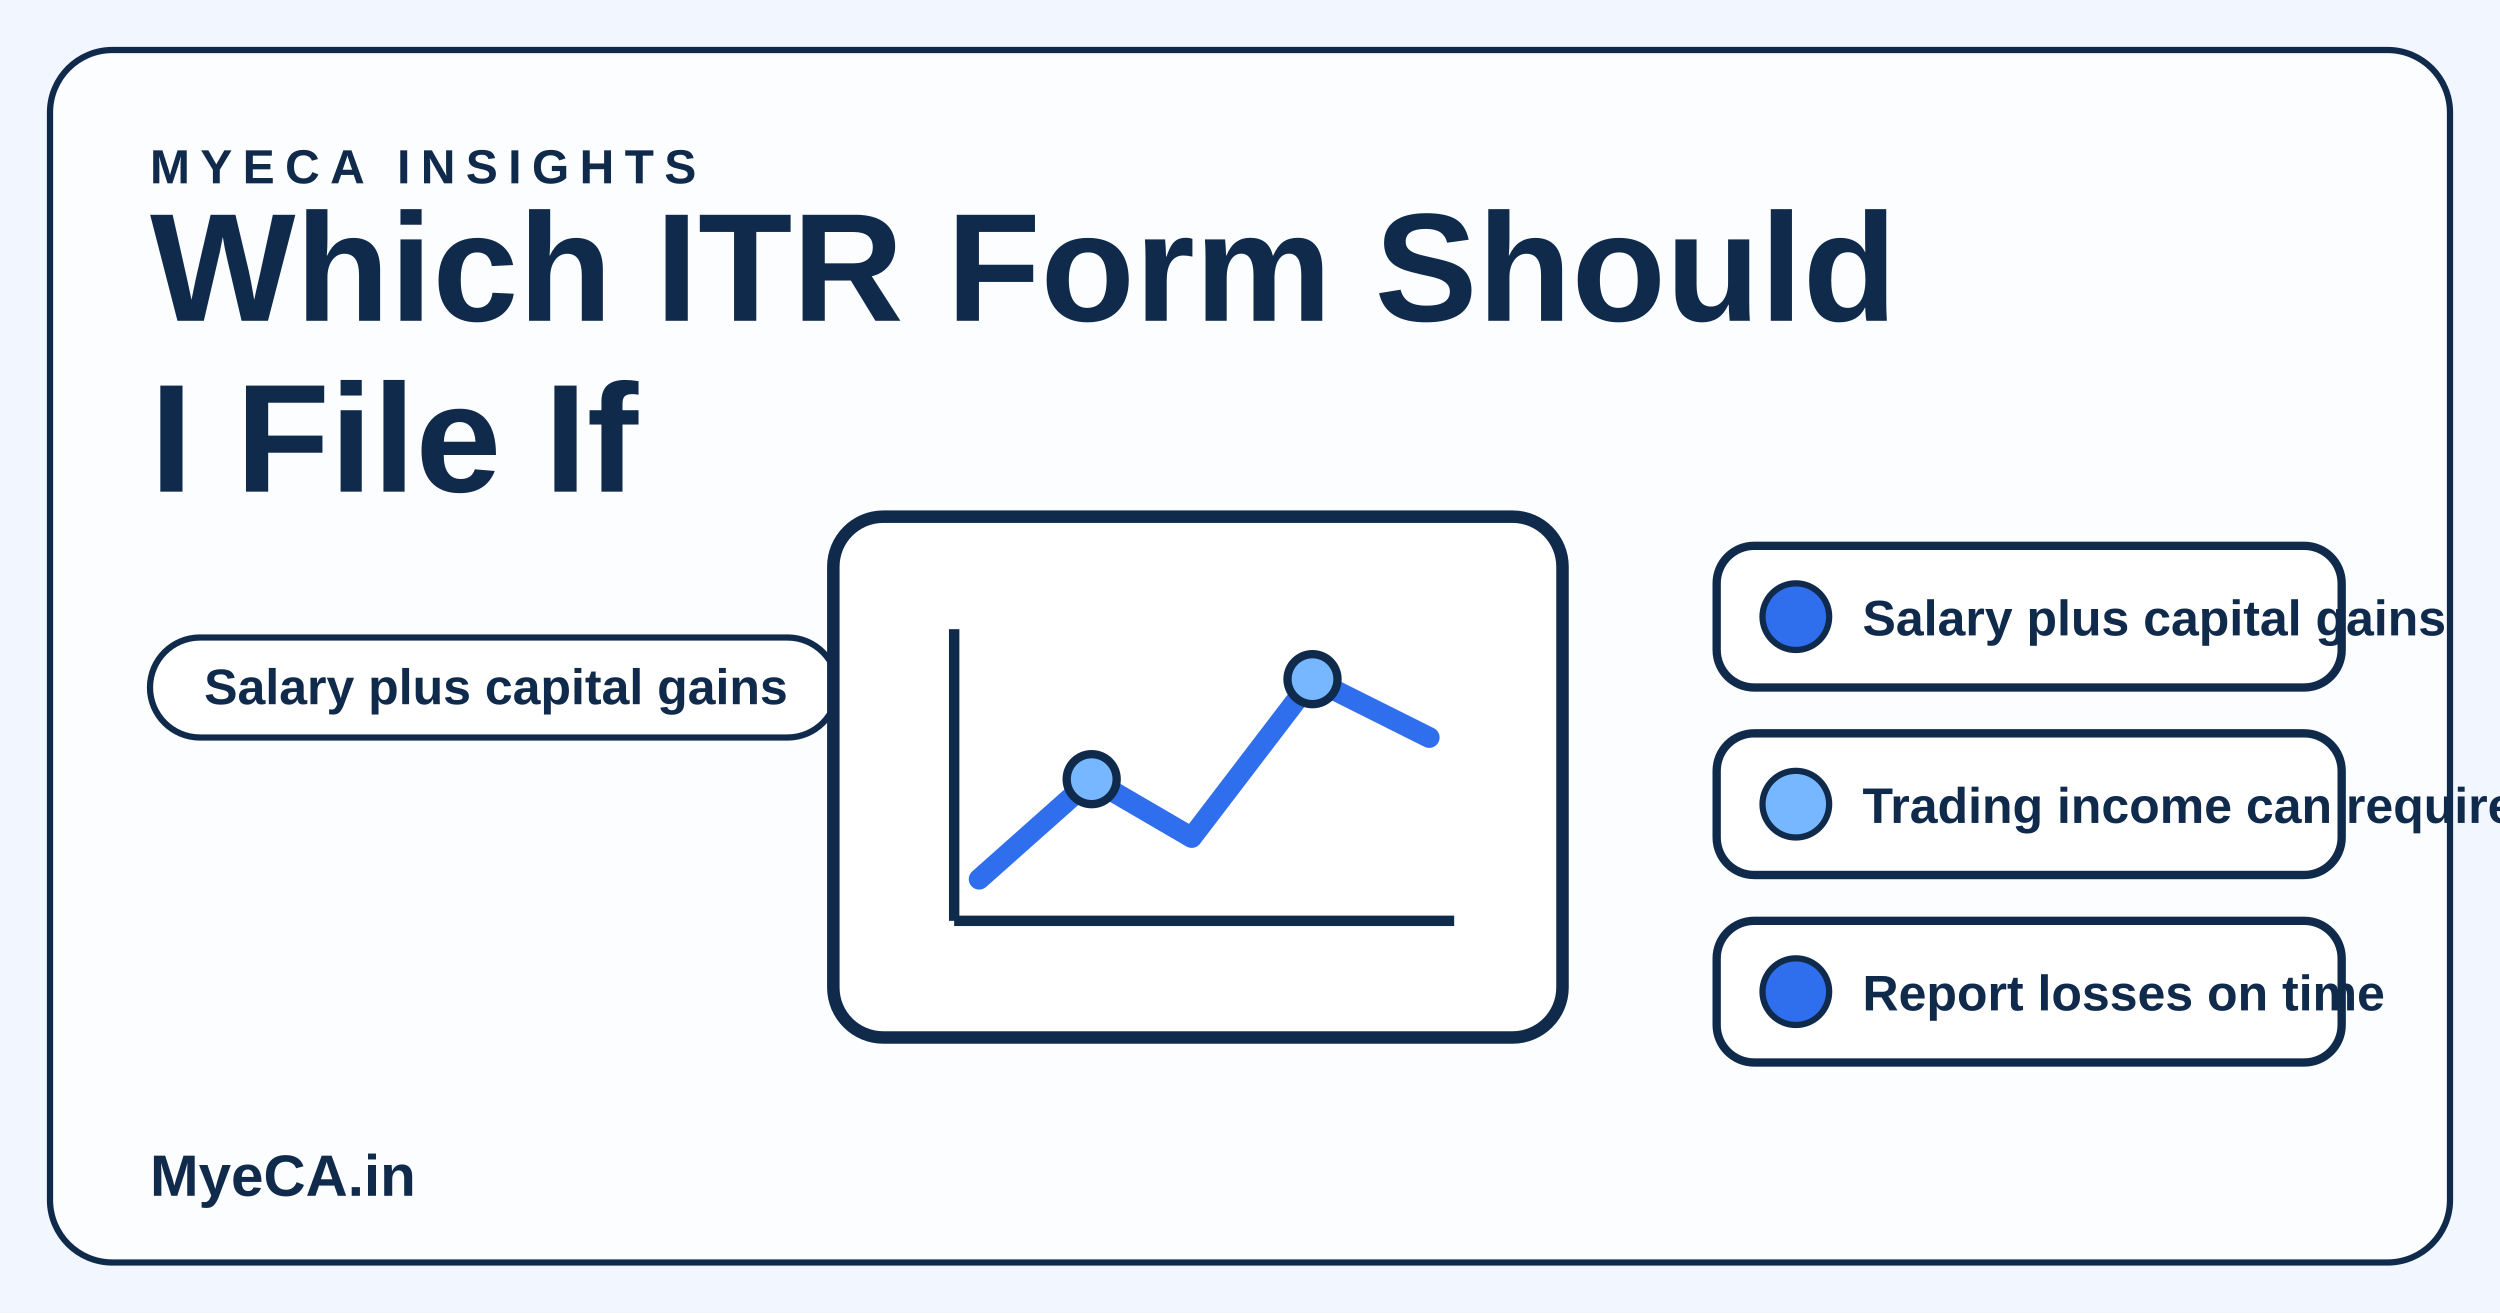
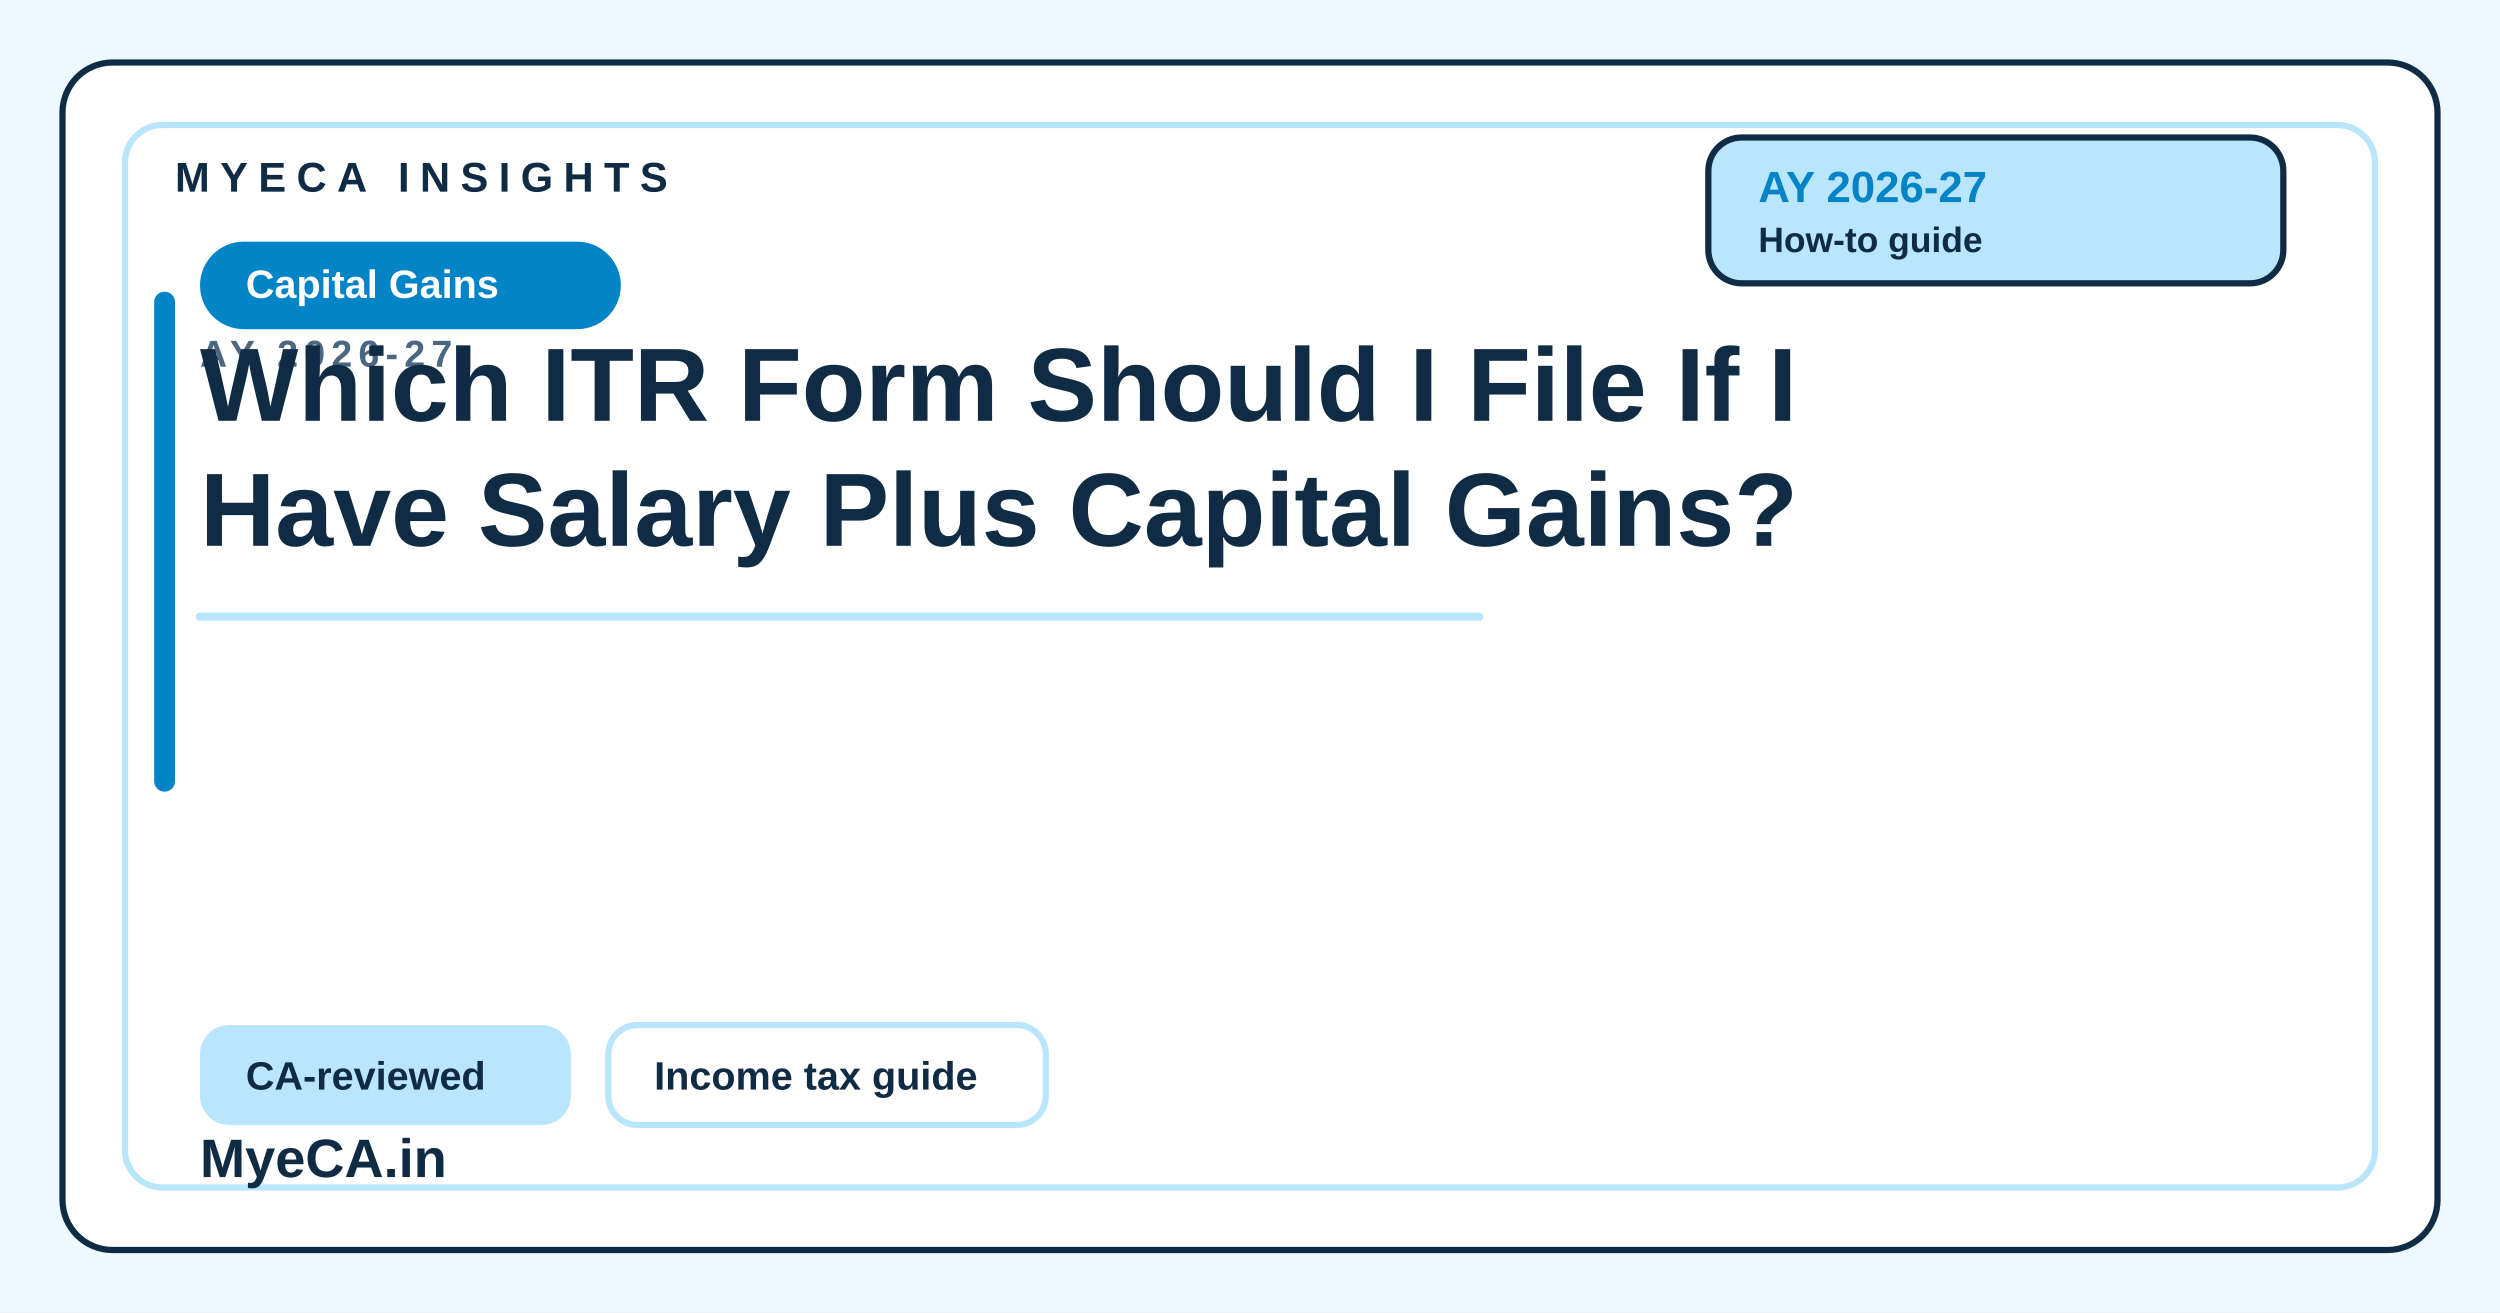
<svg xmlns="http://www.w3.org/2000/svg" width="1200" height="630" viewBox="0 0 1200 630" role="img" aria-labelledby="title desc">
-   <rect width="1200" height="630" fill="#f2f7ff" />
-   <rect x="24" y="24" width="1152" height="582" rx="30" fill="#fbfdff" stroke="#102a4c" stroke-width="3" />
-   <text x="72" y="88" font-family="Arial, Helvetica, sans-serif" font-size="23" font-weight="800" letter-spacing="5" fill="#102a4c">MYECA INSIGHTS</text>
-   <text x="72" y="154" font-family="Arial, Helvetica, sans-serif" font-size="74" font-weight="900" fill="#102a4c">Which ITR Form Should</text>
-   <text x="72" y="236" font-family="Arial, Helvetica, sans-serif" font-size="74" font-weight="900" fill="#102a4c">I File If</text>
-   <rect x="72" y="306" width="330" height="48" rx="24" fill="#fff" stroke="#102a4c" stroke-width="3" />
-   <text x="98" y="338" font-family="Arial, Helvetica, sans-serif" font-size="24" font-weight="800" fill="#102a4c">Salary plus capital gains</text>
-   <g transform="translate(400 248)">
-     <rect x="0" y="0" width="350" height="250" rx="24" fill="#fff" stroke="#102a4c" stroke-width="6" />
-     <line x1="58" y1="194" x2="298" y2="194" stroke="#102a4c" stroke-width="5" />
-     <line x1="58" y1="54" x2="58" y2="194" stroke="#102a4c" stroke-width="5" />
-     <path d="M70 174l54-48 48 28 58-76 56 28" fill="none" stroke="#2f6fed" stroke-width="10" stroke-linecap="round" stroke-linejoin="round" />
-     <circle cx="124" cy="126" r="12" fill="#77b7ff" stroke="#102a4c" stroke-width="4" />
-     <circle cx="230" cy="78" r="12" fill="#77b7ff" stroke="#102a4c" stroke-width="4" />
+   <rect width="1200" height="630" fill="#eef8ff" />
+   <rect x="30" y="30" width="1140" height="570" rx="24" fill="#ffffff" stroke="#102b44" stroke-width="3" />
+   <rect x="60" y="60" width="1080" height="510" rx="18" fill="none" stroke="#bae6fd" stroke-width="3" />
+   <rect x="74" y="140" width="10" height="240" rx="5" fill="#0284c7" />
+   <text x="84" y="92" font-family="Arial, Helvetica, sans-serif" font-size="20" font-weight="900" letter-spacing="5" fill="#102b44">MYECA INSIGHTS</text>
+   <g transform="translate(820 66)">
+     <rect x="0" y="0" width="276" height="70" rx="16" fill="#bae6fd" stroke="#102b44" stroke-width="3" />
+     <text x="24" y="31" font-family="Arial, Helvetica, sans-serif" font-size="21" font-weight="900" fill="#0284c7">AY 2026-27</text>
+     <text x="24" y="55" font-family="Arial, Helvetica, sans-serif" font-size="17" font-weight="800" fill="#102b44">How-to guide</text>
  </g>
-   <g transform="translate(824 262)">
-     <rect x="0" y="0" width="300" height="68" rx="18" fill="#fff" stroke="#102a4c" stroke-width="4" />
-     <circle cx="38" cy="34" r="16" fill="#2f6fed" stroke="#102a4c" stroke-width="3" />
-     <text x="70" y="43" font-family="Arial, Helvetica, sans-serif" font-size="24" font-weight="800" fill="#102a4c">Salary plus capital gains</text>
+   <rect x="96" y="116" width="202" height="42" rx="21" fill="#0284c7" />
+   <text x="118" y="143" font-family="Arial, Helvetica, sans-serif" font-size="19" font-weight="900" fill="#ffffff">Capital Gains</text>
+   <text x="96" y="176" font-family="Arial, Helvetica, sans-serif" font-size="18" font-weight="900" letter-spacing="3" fill="#4a6680">AY 2026-27</text>
+   <text x="96" y="202" font-family="Arial, Helvetica, sans-serif" font-size="50" font-weight="900" fill="#102b44">Which ITR Form Should I File If I</text>
+   <text x="96" y="262" font-family="Arial, Helvetica, sans-serif" font-size="50" font-weight="900" fill="#102b44">Have Salary Plus Capital Gains?</text>
+   <line x1="96" y1="296" x2="710" y2="296" stroke="#bae6fd" stroke-width="4" stroke-linecap="round" />
+   <g transform="translate(96 492)">
+     <rect x="0" y="0" width="178" height="48" rx="14" fill="#bae6fd" />
+     <text x="22" y="31" font-family="Arial, Helvetica, sans-serif" font-size="19" font-weight="900" fill="#102b44">CA-reviewed</text>
  </g>
-   <g transform="translate(824 352)">
-     <rect x="0" y="0" width="300" height="68" rx="18" fill="#fff" stroke="#102a4c" stroke-width="4" />
-     <circle cx="38" cy="34" r="16" fill="#77b7ff" stroke="#102a4c" stroke-width="3" />
-     <text x="70" y="43" font-family="Arial, Helvetica, sans-serif" font-size="24" font-weight="800" fill="#102a4c">Trading income can require</text>
+   <g transform="translate(292 492)">
+     <rect x="0" y="0" width="210" height="48" rx="14" fill="#ffffff" stroke="#bae6fd" stroke-width="3" />
+     <text x="22" y="31" font-family="Arial, Helvetica, sans-serif" font-size="19" font-weight="900" fill="#102b44">Income tax guide</text>
  </g>
-   <g transform="translate(824 442)">
-     <rect x="0" y="0" width="300" height="68" rx="18" fill="#fff" stroke="#102a4c" stroke-width="4" />
-     <circle cx="38" cy="34" r="16" fill="#2f6fed" stroke="#102a4c" stroke-width="3" />
-     <text x="70" y="43" font-family="Arial, Helvetica, sans-serif" font-size="24" font-weight="800" fill="#102a4c">Report losses on time</text>
-   </g>
-   <text x="72" y="574" font-family="Arial, Helvetica, sans-serif" font-size="28" font-weight="900" fill="#102a4c">MyeCA.in</text>
+   <text x="96" y="565" font-family="Arial, Helvetica, sans-serif" font-size="26" font-weight="900" fill="#102b44">MyeCA.in</text>
</svg>
